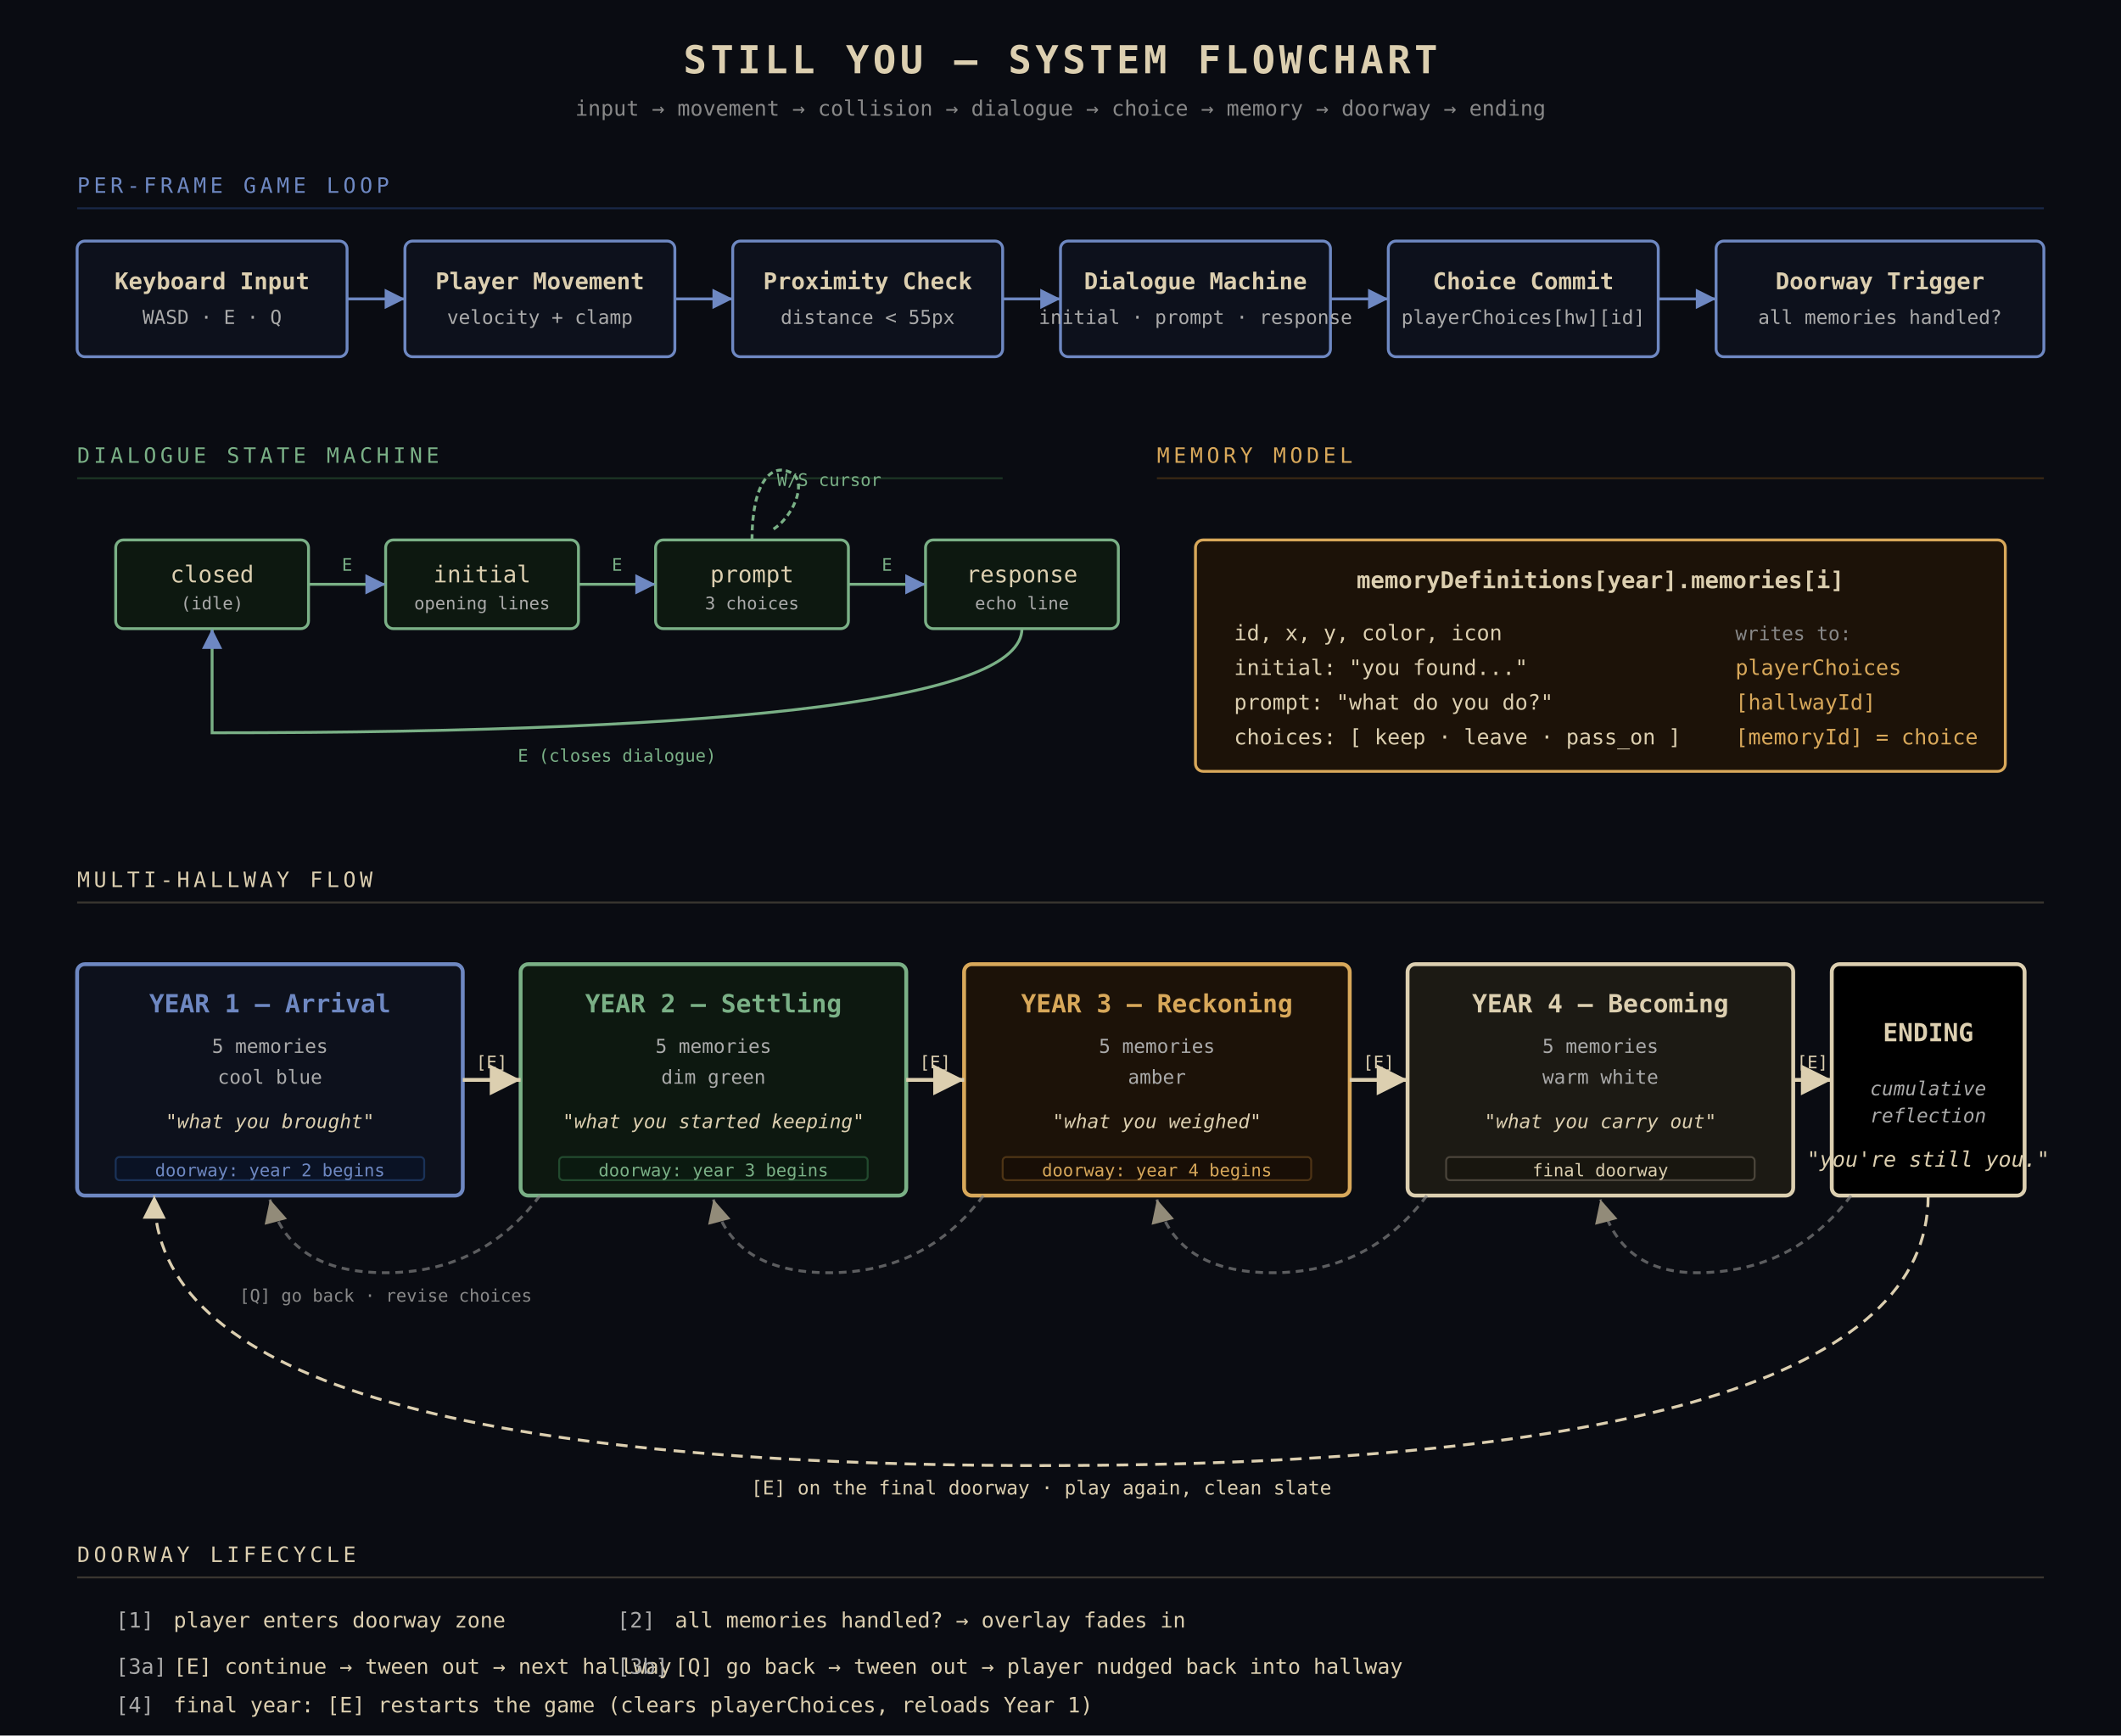
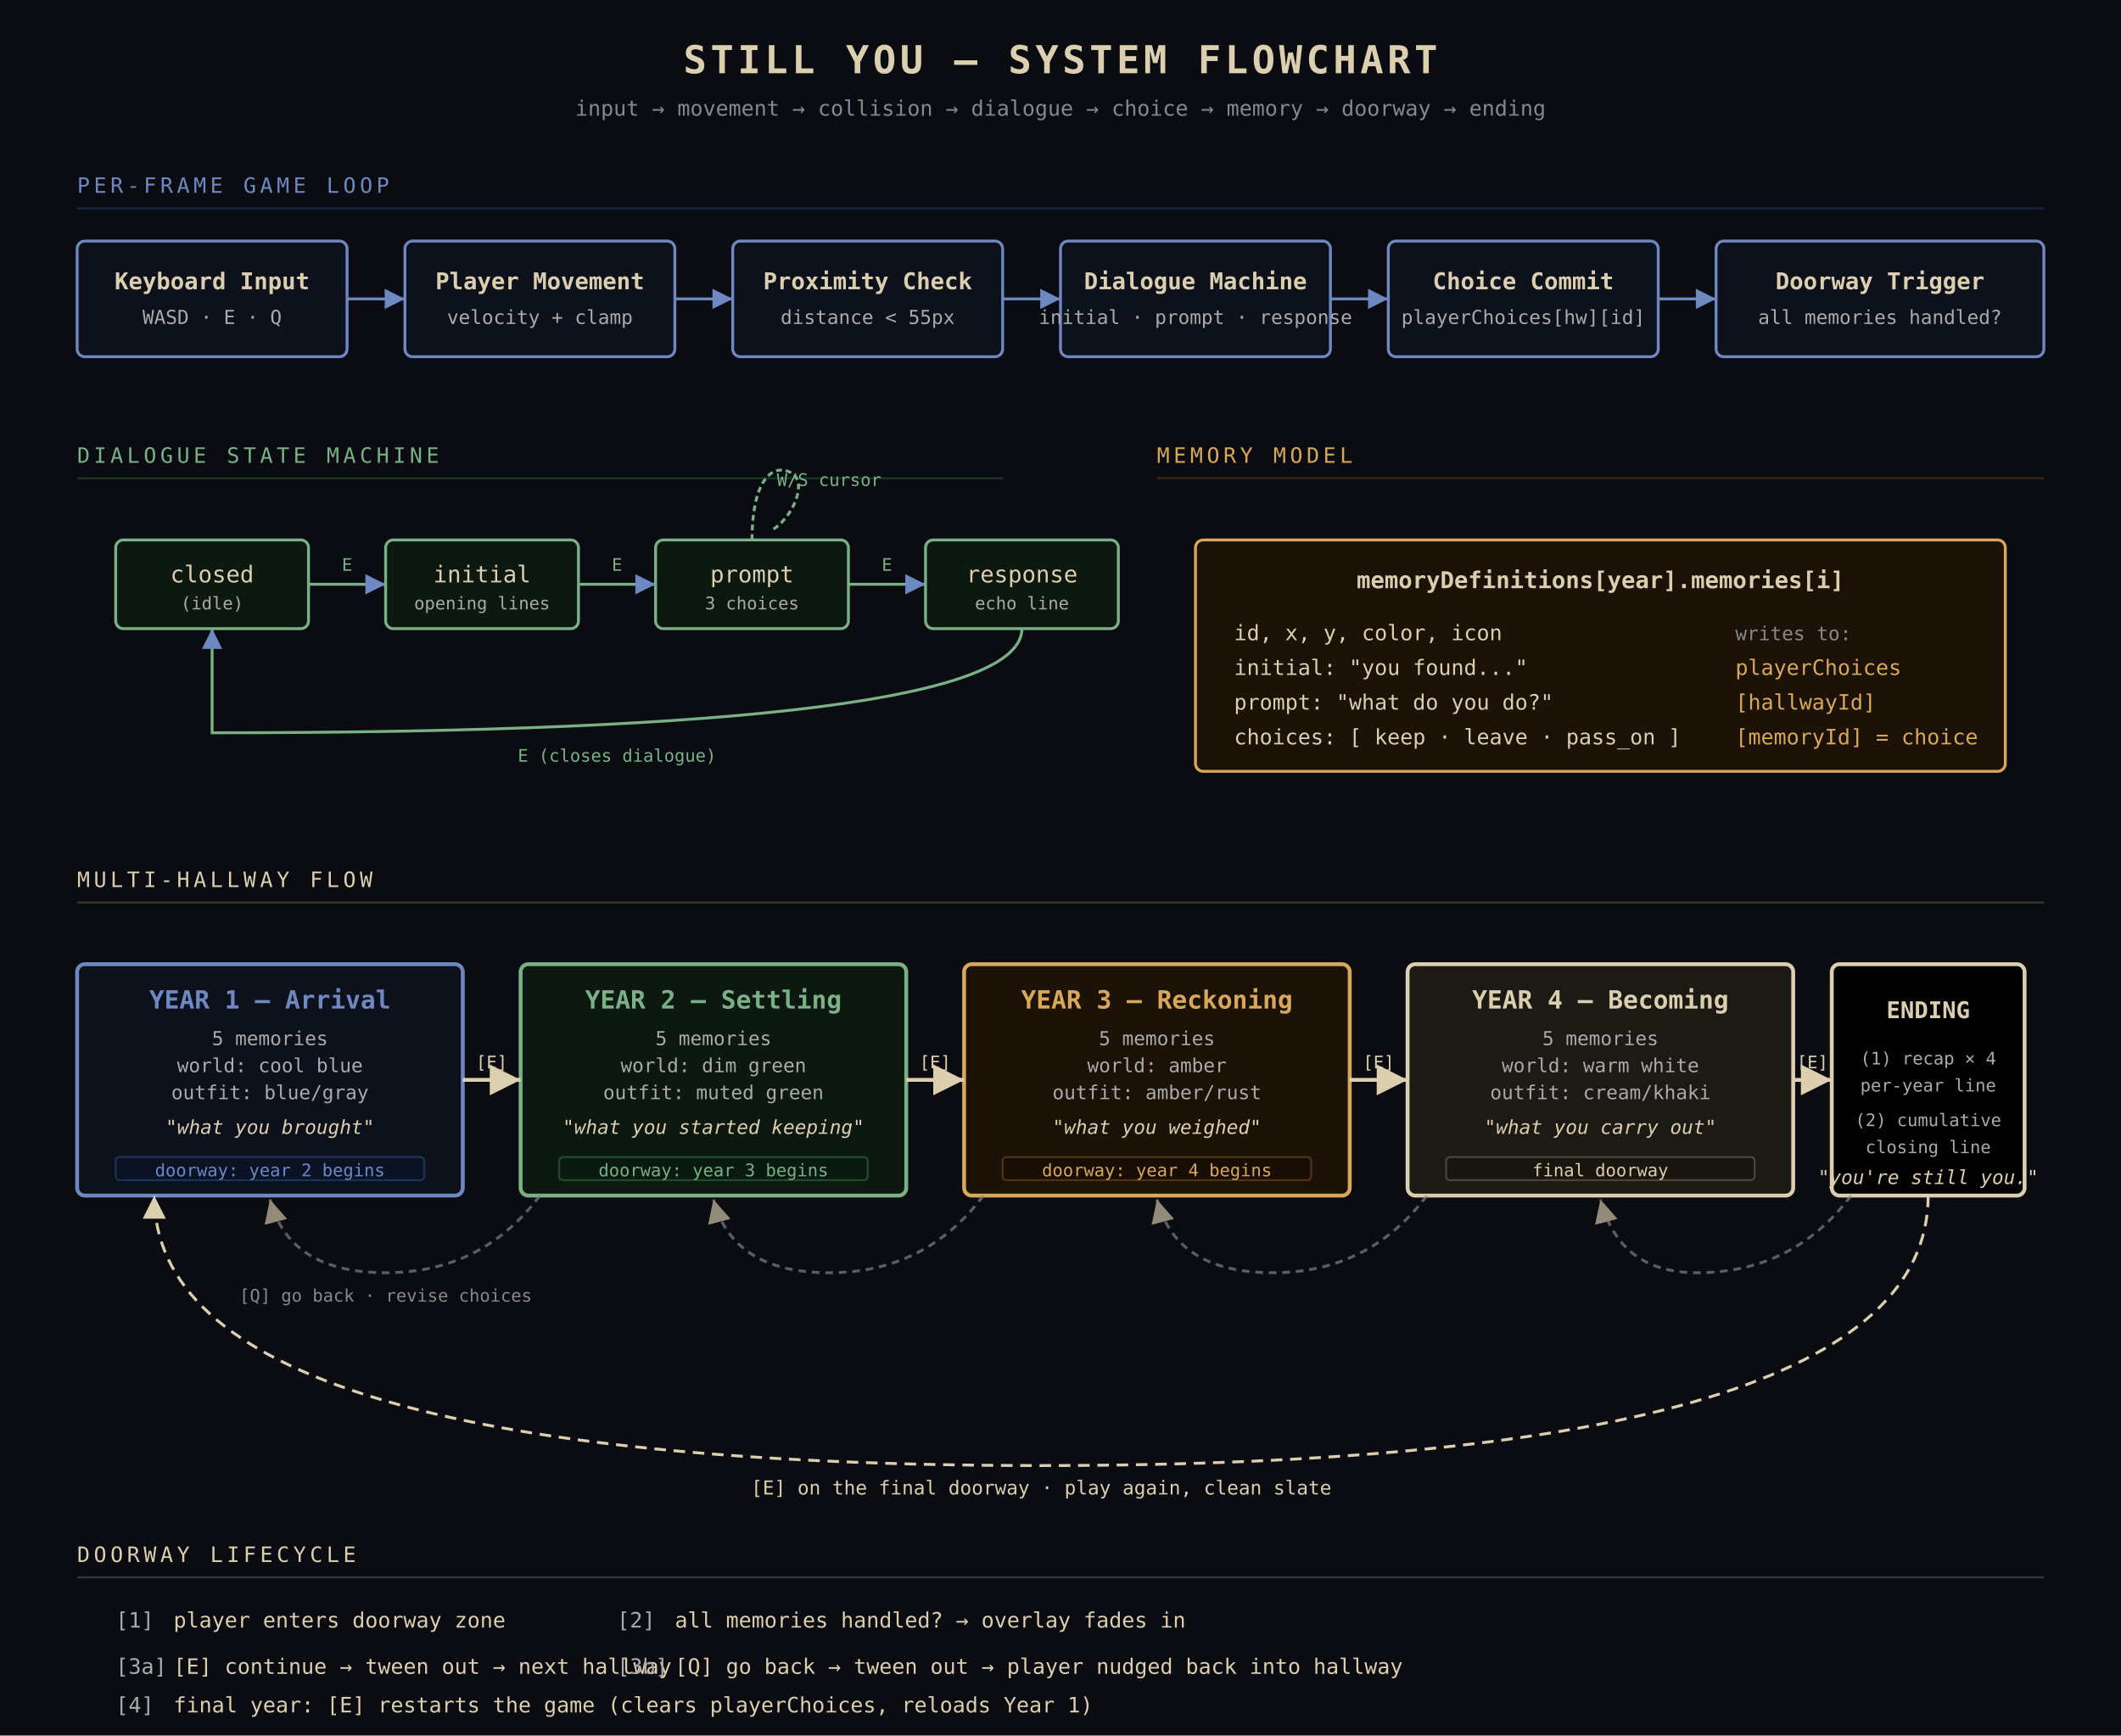
<svg xmlns="http://www.w3.org/2000/svg" viewBox="0 0 1100 900" preserveAspectRatio="xMidYMid meet" font-family="monospace">
  <defs>
    <marker id="arrow" viewBox="0 0 10 10" refX="10" refY="5" markerWidth="8" markerHeight="8" orient="auto-start-reverse">
      <path d="M 0 0 L 10 5 L 0 10 z" fill="#dccfb0" />
    </marker>
    <marker id="arrowDim" viewBox="0 0 10 10" refX="10" refY="5" markerWidth="7" markerHeight="7" orient="auto-start-reverse">
      <path d="M 0 0 L 10 5 L 0 10 z" fill="#6e88c2" />
    </marker>
    <marker id="arrowAmber" viewBox="0 0 10 10" refX="10" refY="5" markerWidth="7" markerHeight="7" orient="auto-start-reverse">
      <path d="M 0 0 L 10 5 L 0 10 z" fill="#d8a85a" />
    </marker>
  </defs>
  <rect x="0" y="0" width="1100" height="900" fill="#0a0c12" />
  <text x="550" y="38" text-anchor="middle" fill="#dccfb0" font-size="20" font-weight="bold" letter-spacing="2">STILL YOU — SYSTEM FLOWCHART</text>
  <text x="550" y="60" text-anchor="middle" fill="#888888" font-size="11">input → movement → collision → dialogue → choice → memory → doorway → ending</text>
  <text x="40" y="100" fill="#6e88c2" font-size="11" letter-spacing="2">PER-FRAME GAME LOOP</text>
  <line x1="40" y1="108" x2="1060" y2="108" stroke="#1a2848" stroke-width="1" />
  <rect x="40" y="125" width="140" height="60" rx="4" fill="#0d111c" stroke="#6e88c2" stroke-width="1.5" />
  <text x="110" y="150" text-anchor="middle" fill="#dccfb0" font-size="12" font-weight="bold">Keyboard Input</text>
  <text x="110" y="168" text-anchor="middle" fill="#aaaaaa" font-size="10">WASD · E · Q</text>
  <rect x="210" y="125" width="140" height="60" rx="4" fill="#0d111c" stroke="#6e88c2" stroke-width="1.5" />
  <text x="280" y="150" text-anchor="middle" fill="#dccfb0" font-size="12" font-weight="bold">Player Movement</text>
  <text x="280" y="168" text-anchor="middle" fill="#aaaaaa" font-size="10">velocity + clamp</text>
  <rect x="380" y="125" width="140" height="60" rx="4" fill="#0d111c" stroke="#6e88c2" stroke-width="1.5" />
  <text x="450" y="150" text-anchor="middle" fill="#dccfb0" font-size="12" font-weight="bold">Proximity Check</text>
  <text x="450" y="168" text-anchor="middle" fill="#aaaaaa" font-size="10">distance &lt; 55px</text>
  <rect x="550" y="125" width="140" height="60" rx="4" fill="#0d111c" stroke="#6e88c2" stroke-width="1.5" />
  <text x="620" y="150" text-anchor="middle" fill="#dccfb0" font-size="12" font-weight="bold">Dialogue Machine</text>
  <text x="620" y="168" text-anchor="middle" fill="#aaaaaa" font-size="10">initial · prompt · response</text>
  <rect x="720" y="125" width="140" height="60" rx="4" fill="#0d111c" stroke="#6e88c2" stroke-width="1.5" />
  <text x="790" y="150" text-anchor="middle" fill="#dccfb0" font-size="12" font-weight="bold">Choice Commit</text>
  <text x="790" y="168" text-anchor="middle" fill="#aaaaaa" font-size="10">playerChoices[hw][id]</text>
  <rect x="890" y="125" width="170" height="60" rx="4" fill="#0d111c" stroke="#6e88c2" stroke-width="1.5" />
  <text x="975" y="150" text-anchor="middle" fill="#dccfb0" font-size="12" font-weight="bold">Doorway Trigger</text>
  <text x="975" y="168" text-anchor="middle" fill="#aaaaaa" font-size="10">all memories handled?</text>
  <line x1="180" y1="155" x2="210" y2="155" stroke="#6e88c2" stroke-width="1.5" marker-end="url(#arrowDim)" />
  <line x1="350" y1="155" x2="380" y2="155" stroke="#6e88c2" stroke-width="1.5" marker-end="url(#arrowDim)" />
  <line x1="520" y1="155" x2="550" y2="155" stroke="#6e88c2" stroke-width="1.5" marker-end="url(#arrowDim)" />
  <line x1="690" y1="155" x2="720" y2="155" stroke="#6e88c2" stroke-width="1.5" marker-end="url(#arrowDim)" />
  <line x1="860" y1="155" x2="890" y2="155" stroke="#6e88c2" stroke-width="1.5" marker-end="url(#arrowDim)" />
  <text x="40" y="240" fill="#7ab086" font-size="11" letter-spacing="2">DIALOGUE STATE MACHINE</text>
  <line x1="40" y1="248" x2="520" y2="248" stroke="#1c3624" stroke-width="1" />
  <rect x="60" y="280" width="100" height="46" rx="4" fill="#0d1810" stroke="#7ab086" stroke-width="1.5" />
  <text x="110" y="302" text-anchor="middle" fill="#dccfb0" font-size="12">closed</text>
  <text x="110" y="316" text-anchor="middle" fill="#aaaaaa" font-size="9">(idle)</text>
  <rect x="200" y="280" width="100" height="46" rx="4" fill="#0d1810" stroke="#7ab086" stroke-width="1.5" />
  <text x="250" y="302" text-anchor="middle" fill="#dccfb0" font-size="12">initial</text>
  <text x="250" y="316" text-anchor="middle" fill="#aaaaaa" font-size="9">opening lines</text>
  <rect x="340" y="280" width="100" height="46" rx="4" fill="#0d1810" stroke="#7ab086" stroke-width="1.5" />
  <text x="390" y="302" text-anchor="middle" fill="#dccfb0" font-size="12">prompt</text>
  <text x="390" y="316" text-anchor="middle" fill="#aaaaaa" font-size="9">3 choices</text>
  <rect x="480" y="280" width="100" height="46" rx="4" fill="#0d1810" stroke="#7ab086" stroke-width="1.5" />
  <text x="530" y="302" text-anchor="middle" fill="#dccfb0" font-size="12">response</text>
  <text x="530" y="316" text-anchor="middle" fill="#aaaaaa" font-size="9">echo line</text>
  <line x1="160" y1="303" x2="200" y2="303" stroke="#7ab086" stroke-width="1.5" marker-end="url(#arrowDim)" />
  <text x="180" y="296" text-anchor="middle" fill="#7ab086" font-size="9">E</text>
  <line x1="300" y1="303" x2="340" y2="303" stroke="#7ab086" stroke-width="1.5" marker-end="url(#arrowDim)" />
  <text x="320" y="296" text-anchor="middle" fill="#7ab086" font-size="9">E</text>
  <line x1="440" y1="303" x2="480" y2="303" stroke="#7ab086" stroke-width="1.5" marker-end="url(#arrowDim)" />
  <text x="460" y="296" text-anchor="middle" fill="#7ab086" font-size="9">E</text>
  <path d="M 390 280 C 390 250, 400 240, 410 245 C 420 250, 410 270, 400 275" fill="none" stroke="#7ab086" stroke-width="1.5" stroke-dasharray="3,2" />
  <text x="430" y="252" text-anchor="middle" fill="#7ab086" font-size="9">W/S cursor</text>
  <path d="M 530 326 Q 530 380 110 380 Q 110 360 110 326" fill="none" stroke="#7ab086" stroke-width="1.5" marker-end="url(#arrowDim)" />
  <text x="320" y="395" text-anchor="middle" fill="#7ab086" font-size="9">E (closes dialogue)</text>
  <text x="600" y="240" fill="#d8a85a" font-size="11" letter-spacing="2">MEMORY MODEL</text>
  <line x1="600" y1="248" x2="1060" y2="248" stroke="#3a2814" stroke-width="1" />
  <rect x="620" y="280" width="420" height="120" rx="4" fill="#1c1208" stroke="#d8a85a" stroke-width="1.5" />
  <text x="830" y="305" text-anchor="middle" fill="#dccfb0" font-size="12" font-weight="bold">memoryDefinitions[year].memories[i]</text>
  <text x="640" y="332" fill="#dccfb0" font-size="11">id, x, y, color, icon</text>
  <text x="640" y="350" fill="#dccfb0" font-size="11">initial: "you found..."</text>
  <text x="640" y="368" fill="#dccfb0" font-size="11">prompt:  "what do you do?"</text>
  <text x="640" y="386" fill="#dccfb0" font-size="11">choices: [ keep · leave · pass_on ]</text>
  <text x="900" y="332" fill="#888888" font-size="10">writes to:</text>
  <text x="900" y="350" fill="#d8a85a" font-size="11">playerChoices</text>
  <text x="900" y="368" fill="#d8a85a" font-size="11">  [hallwayId]</text>
  <text x="900" y="386" fill="#d8a85a" font-size="11">    [memoryId] = choice</text>
  <text x="40" y="460" fill="#dccfb0" font-size="11" letter-spacing="2">MULTI-HALLWAY FLOW</text>
  <line x1="40" y1="468" x2="1060" y2="468" stroke="#3a3630" stroke-width="1" />
  <rect x="40" y="500" width="200" height="120" rx="4" fill="#0d111c" stroke="#6e88c2" stroke-width="2" />
-   <text x="140" y="525" text-anchor="middle" fill="#6e88c2" font-size="13" font-weight="bold">YEAR 1 — Arrival</text>
-   <text x="140" y="546" text-anchor="middle" fill="#aaaaaa" font-size="10">5 memories</text>
-   <text x="140" y="562" text-anchor="middle" fill="#aaaaaa" font-size="10">cool blue</text>
-   <text x="140" y="585" text-anchor="middle" fill="#dccfb0" font-size="10" font-style="italic">"what you brought"</text>
+   <text x="140" y="523" text-anchor="middle" fill="#6e88c2" font-size="13" font-weight="bold">YEAR 1 — Arrival</text>
+   <text x="140" y="542" text-anchor="middle" fill="#aaaaaa" font-size="10">5 memories</text>
+   <text x="140" y="556" text-anchor="middle" fill="#aaaaaa" font-size="10">world: cool blue</text>
+   <text x="140" y="570" text-anchor="middle" fill="#aaaaaa" font-size="10">outfit: blue/gray</text>
+   <text x="140" y="588" text-anchor="middle" fill="#dccfb0" font-size="10" font-style="italic">"what you brought"</text>
  <rect x="60" y="600" width="160" height="12" rx="2" fill="#0a1224" stroke="#1a3258" stroke-width="1" />
  <text x="140" y="610" text-anchor="middle" fill="#6e88c2" font-size="9">doorway: year 2 begins</text>
  <rect x="270" y="500" width="200" height="120" rx="4" fill="#0d1810" stroke="#7ab086" stroke-width="2" />
-   <text x="370" y="525" text-anchor="middle" fill="#7ab086" font-size="13" font-weight="bold">YEAR 2 — Settling</text>
-   <text x="370" y="546" text-anchor="middle" fill="#aaaaaa" font-size="10">5 memories</text>
-   <text x="370" y="562" text-anchor="middle" fill="#aaaaaa" font-size="10">dim green</text>
-   <text x="370" y="585" text-anchor="middle" fill="#dccfb0" font-size="10" font-style="italic">"what you started keeping"</text>
+   <text x="370" y="523" text-anchor="middle" fill="#7ab086" font-size="13" font-weight="bold">YEAR 2 — Settling</text>
+   <text x="370" y="542" text-anchor="middle" fill="#aaaaaa" font-size="10">5 memories</text>
+   <text x="370" y="556" text-anchor="middle" fill="#aaaaaa" font-size="10">world: dim green</text>
+   <text x="370" y="570" text-anchor="middle" fill="#aaaaaa" font-size="10">outfit: muted green</text>
+   <text x="370" y="588" text-anchor="middle" fill="#dccfb0" font-size="10" font-style="italic">"what you started keeping"</text>
  <rect x="290" y="600" width="160" height="12" rx="2" fill="#0b1a10" stroke="#224a2e" stroke-width="1" />
  <text x="370" y="610" text-anchor="middle" fill="#7ab086" font-size="9">doorway: year 3 begins</text>
  <rect x="500" y="500" width="200" height="120" rx="4" fill="#1c1208" stroke="#d8a85a" stroke-width="2" />
-   <text x="600" y="525" text-anchor="middle" fill="#d8a85a" font-size="13" font-weight="bold">YEAR 3 — Reckoning</text>
-   <text x="600" y="546" text-anchor="middle" fill="#aaaaaa" font-size="10">5 memories</text>
-   <text x="600" y="562" text-anchor="middle" fill="#aaaaaa" font-size="10">amber</text>
-   <text x="600" y="585" text-anchor="middle" fill="#dccfb0" font-size="10" font-style="italic">"what you weighed"</text>
+   <text x="600" y="523" text-anchor="middle" fill="#d8a85a" font-size="13" font-weight="bold">YEAR 3 — Reckoning</text>
+   <text x="600" y="542" text-anchor="middle" fill="#aaaaaa" font-size="10">5 memories</text>
+   <text x="600" y="556" text-anchor="middle" fill="#aaaaaa" font-size="10">world: amber</text>
+   <text x="600" y="570" text-anchor="middle" fill="#aaaaaa" font-size="10">outfit: amber/rust</text>
+   <text x="600" y="588" text-anchor="middle" fill="#dccfb0" font-size="10" font-style="italic">"what you weighed"</text>
  <rect x="520" y="600" width="160" height="12" rx="2" fill="#180e06" stroke="#4e3415" stroke-width="1" />
  <text x="600" y="610" text-anchor="middle" fill="#d8a85a" font-size="9">doorway: year 4 begins</text>
  <rect x="730" y="500" width="200" height="120" rx="4" fill="#1c1a14" stroke="#dccfb0" stroke-width="2" />
-   <text x="830" y="525" text-anchor="middle" fill="#dccfb0" font-size="13" font-weight="bold">YEAR 4 — Becoming</text>
-   <text x="830" y="546" text-anchor="middle" fill="#aaaaaa" font-size="10">5 memories</text>
-   <text x="830" y="562" text-anchor="middle" fill="#aaaaaa" font-size="10">warm white</text>
-   <text x="830" y="585" text-anchor="middle" fill="#dccfb0" font-size="10" font-style="italic">"what you carry out"</text>
+   <text x="830" y="523" text-anchor="middle" fill="#dccfb0" font-size="13" font-weight="bold">YEAR 4 — Becoming</text>
+   <text x="830" y="542" text-anchor="middle" fill="#aaaaaa" font-size="10">5 memories</text>
+   <text x="830" y="556" text-anchor="middle" fill="#aaaaaa" font-size="10">world: warm white</text>
+   <text x="830" y="570" text-anchor="middle" fill="#aaaaaa" font-size="10">outfit: cream/khaki</text>
+   <text x="830" y="588" text-anchor="middle" fill="#dccfb0" font-size="10" font-style="italic">"what you carry out"</text>
  <rect x="750" y="600" width="160" height="12" rx="2" fill="#18160f" stroke="#4a443a" stroke-width="1" />
  <text x="830" y="610" text-anchor="middle" fill="#dccfb0" font-size="9">final doorway</text>
  <rect x="950" y="500" width="100" height="120" rx="4" fill="#000000" stroke="#dccfb0" stroke-width="2" />
-   <text x="1000" y="540" text-anchor="middle" fill="#dccfb0" font-size="13" font-weight="bold">ENDING</text>
-   <text x="1000" y="568" text-anchor="middle" fill="#aaaaaa" font-size="10" font-style="italic">cumulative</text>
-   <text x="1000" y="582" text-anchor="middle" fill="#aaaaaa" font-size="10" font-style="italic">reflection</text>
-   <text x="1000" y="605" text-anchor="middle" fill="#dccfb0" font-size="11" font-style="italic">"you're still you."</text>
+   <text x="1000" y="528" text-anchor="middle" fill="#dccfb0" font-size="12" font-weight="bold">ENDING</text>
+   <text x="1000" y="552" text-anchor="middle" fill="#aaaaaa" font-size="9">(1) recap × 4</text>
+   <text x="1000" y="566" text-anchor="middle" fill="#aaaaaa" font-size="9">per-year line</text>
+   <text x="1000" y="584" text-anchor="middle" fill="#aaaaaa" font-size="9">(2) cumulative</text>
+   <text x="1000" y="598" text-anchor="middle" fill="#aaaaaa" font-size="9">closing line</text>
+   <text x="1000" y="614" text-anchor="middle" fill="#dccfb0" font-size="10" font-style="italic">"you're still you."</text>
  <line x1="240" y1="560" x2="270" y2="560" stroke="#dccfb0" stroke-width="2" marker-end="url(#arrow)" />
  <line x1="470" y1="560" x2="500" y2="560" stroke="#dccfb0" stroke-width="2" marker-end="url(#arrow)" />
  <line x1="700" y1="560" x2="730" y2="560" stroke="#dccfb0" stroke-width="2" marker-end="url(#arrow)" />
  <line x1="930" y1="560" x2="950" y2="560" stroke="#dccfb0" stroke-width="2" marker-end="url(#arrow)" />
  <text x="255" y="554" text-anchor="middle" fill="#dccfb0" font-size="9">[E]</text>
  <text x="485" y="554" text-anchor="middle" fill="#dccfb0" font-size="9">[E]</text>
  <text x="715" y="554" text-anchor="middle" fill="#dccfb0" font-size="9">[E]</text>
  <text x="940" y="554" text-anchor="middle" fill="#dccfb0" font-size="9">[E]</text>
  <path d="M 280 620 Q 250 660 200 660 Q 150 660 140 622" fill="none" stroke="#888888" stroke-width="1.5" stroke-dasharray="4,3" marker-end="url(#arrow)" opacity="0.65" />
  <text x="200" y="675" text-anchor="middle" fill="#888888" font-size="9">[Q] go back · revise choices</text>
  <path d="M 510 620 Q 480 660 430 660 Q 380 660 370 622" fill="none" stroke="#888888" stroke-width="1.5" stroke-dasharray="4,3" marker-end="url(#arrow)" opacity="0.65" />
  <path d="M 740 620 Q 710 660 660 660 Q 610 660 600 622" fill="none" stroke="#888888" stroke-width="1.5" stroke-dasharray="4,3" marker-end="url(#arrow)" opacity="0.65" />
  <path d="M 960 620 Q 930 660 880 660 Q 840 660 830 622" fill="none" stroke="#888888" stroke-width="1.5" stroke-dasharray="4,3" marker-end="url(#arrow)" opacity="0.65" />
  <path d="M 1000 620 Q 1000 760 540 760 Q 80 760 80 620" fill="none" stroke="#dccfb0" stroke-width="1.5" stroke-dasharray="6,4" marker-end="url(#arrow)" />
  <text x="540" y="775" text-anchor="middle" fill="#dccfb0" font-size="10">[E] on the final doorway · play again, clean slate</text>
  <text x="40" y="810" fill="#dccfb0" font-size="11" letter-spacing="2">DOORWAY LIFECYCLE</text>
  <line x1="40" y1="818" x2="1060" y2="818" stroke="#3a3630" stroke-width="1" />
  <text x="60" y="844" fill="#aaaaaa" font-size="11">[1]</text>
  <text x="90" y="844" fill="#dccfb0" font-size="11">player enters doorway zone</text>
  <text x="320" y="844" fill="#aaaaaa" font-size="11">[2]</text>
  <text x="350" y="844" fill="#dccfb0" font-size="11">all memories handled? → overlay fades in</text>
  <text x="60" y="868" fill="#aaaaaa" font-size="11">[3a]</text>
  <text x="90" y="868" fill="#dccfb0" font-size="11">[E] continue → tween out → next hallway</text>
  <text x="320" y="868" fill="#aaaaaa" font-size="11">[3b]</text>
  <text x="350" y="868" fill="#dccfb0" font-size="11">[Q] go back → tween out → player nudged back into hallway</text>
  <text x="60" y="888" fill="#aaaaaa" font-size="11">[4]</text>
  <text x="90" y="888" fill="#dccfb0" font-size="11">final year: [E] restarts the game (clears playerChoices, reloads Year 1)</text>
</svg>
